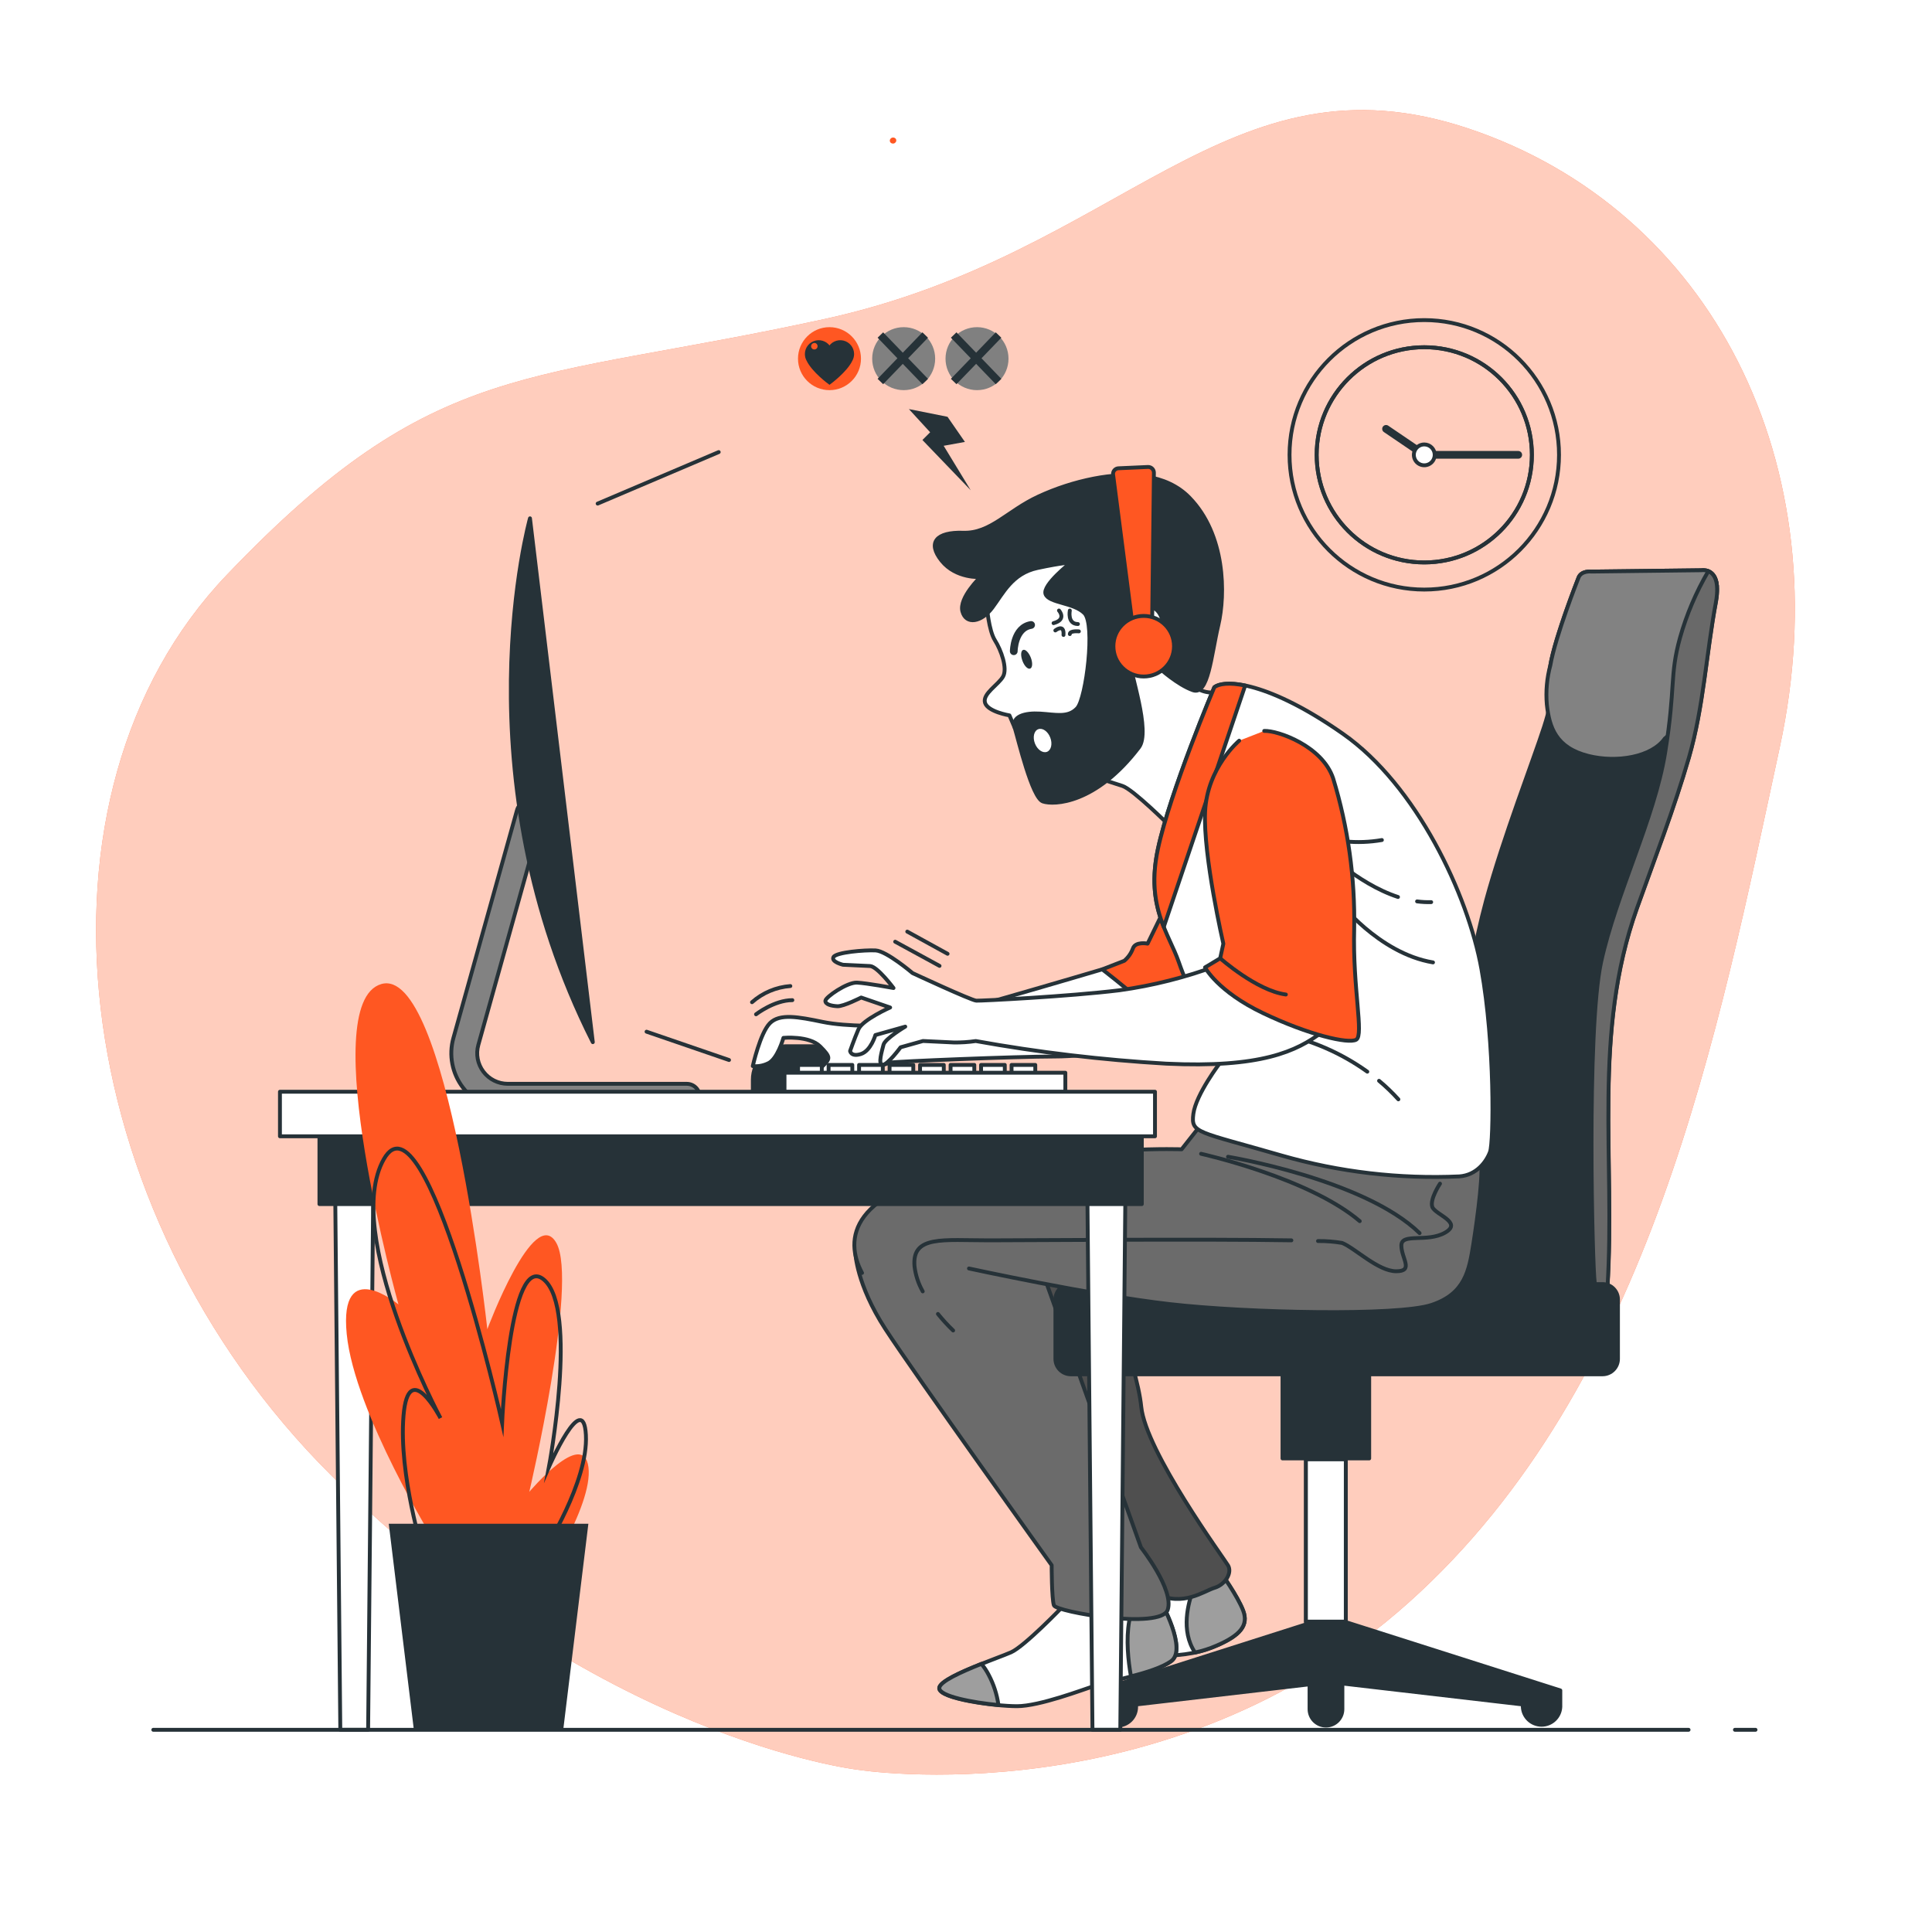
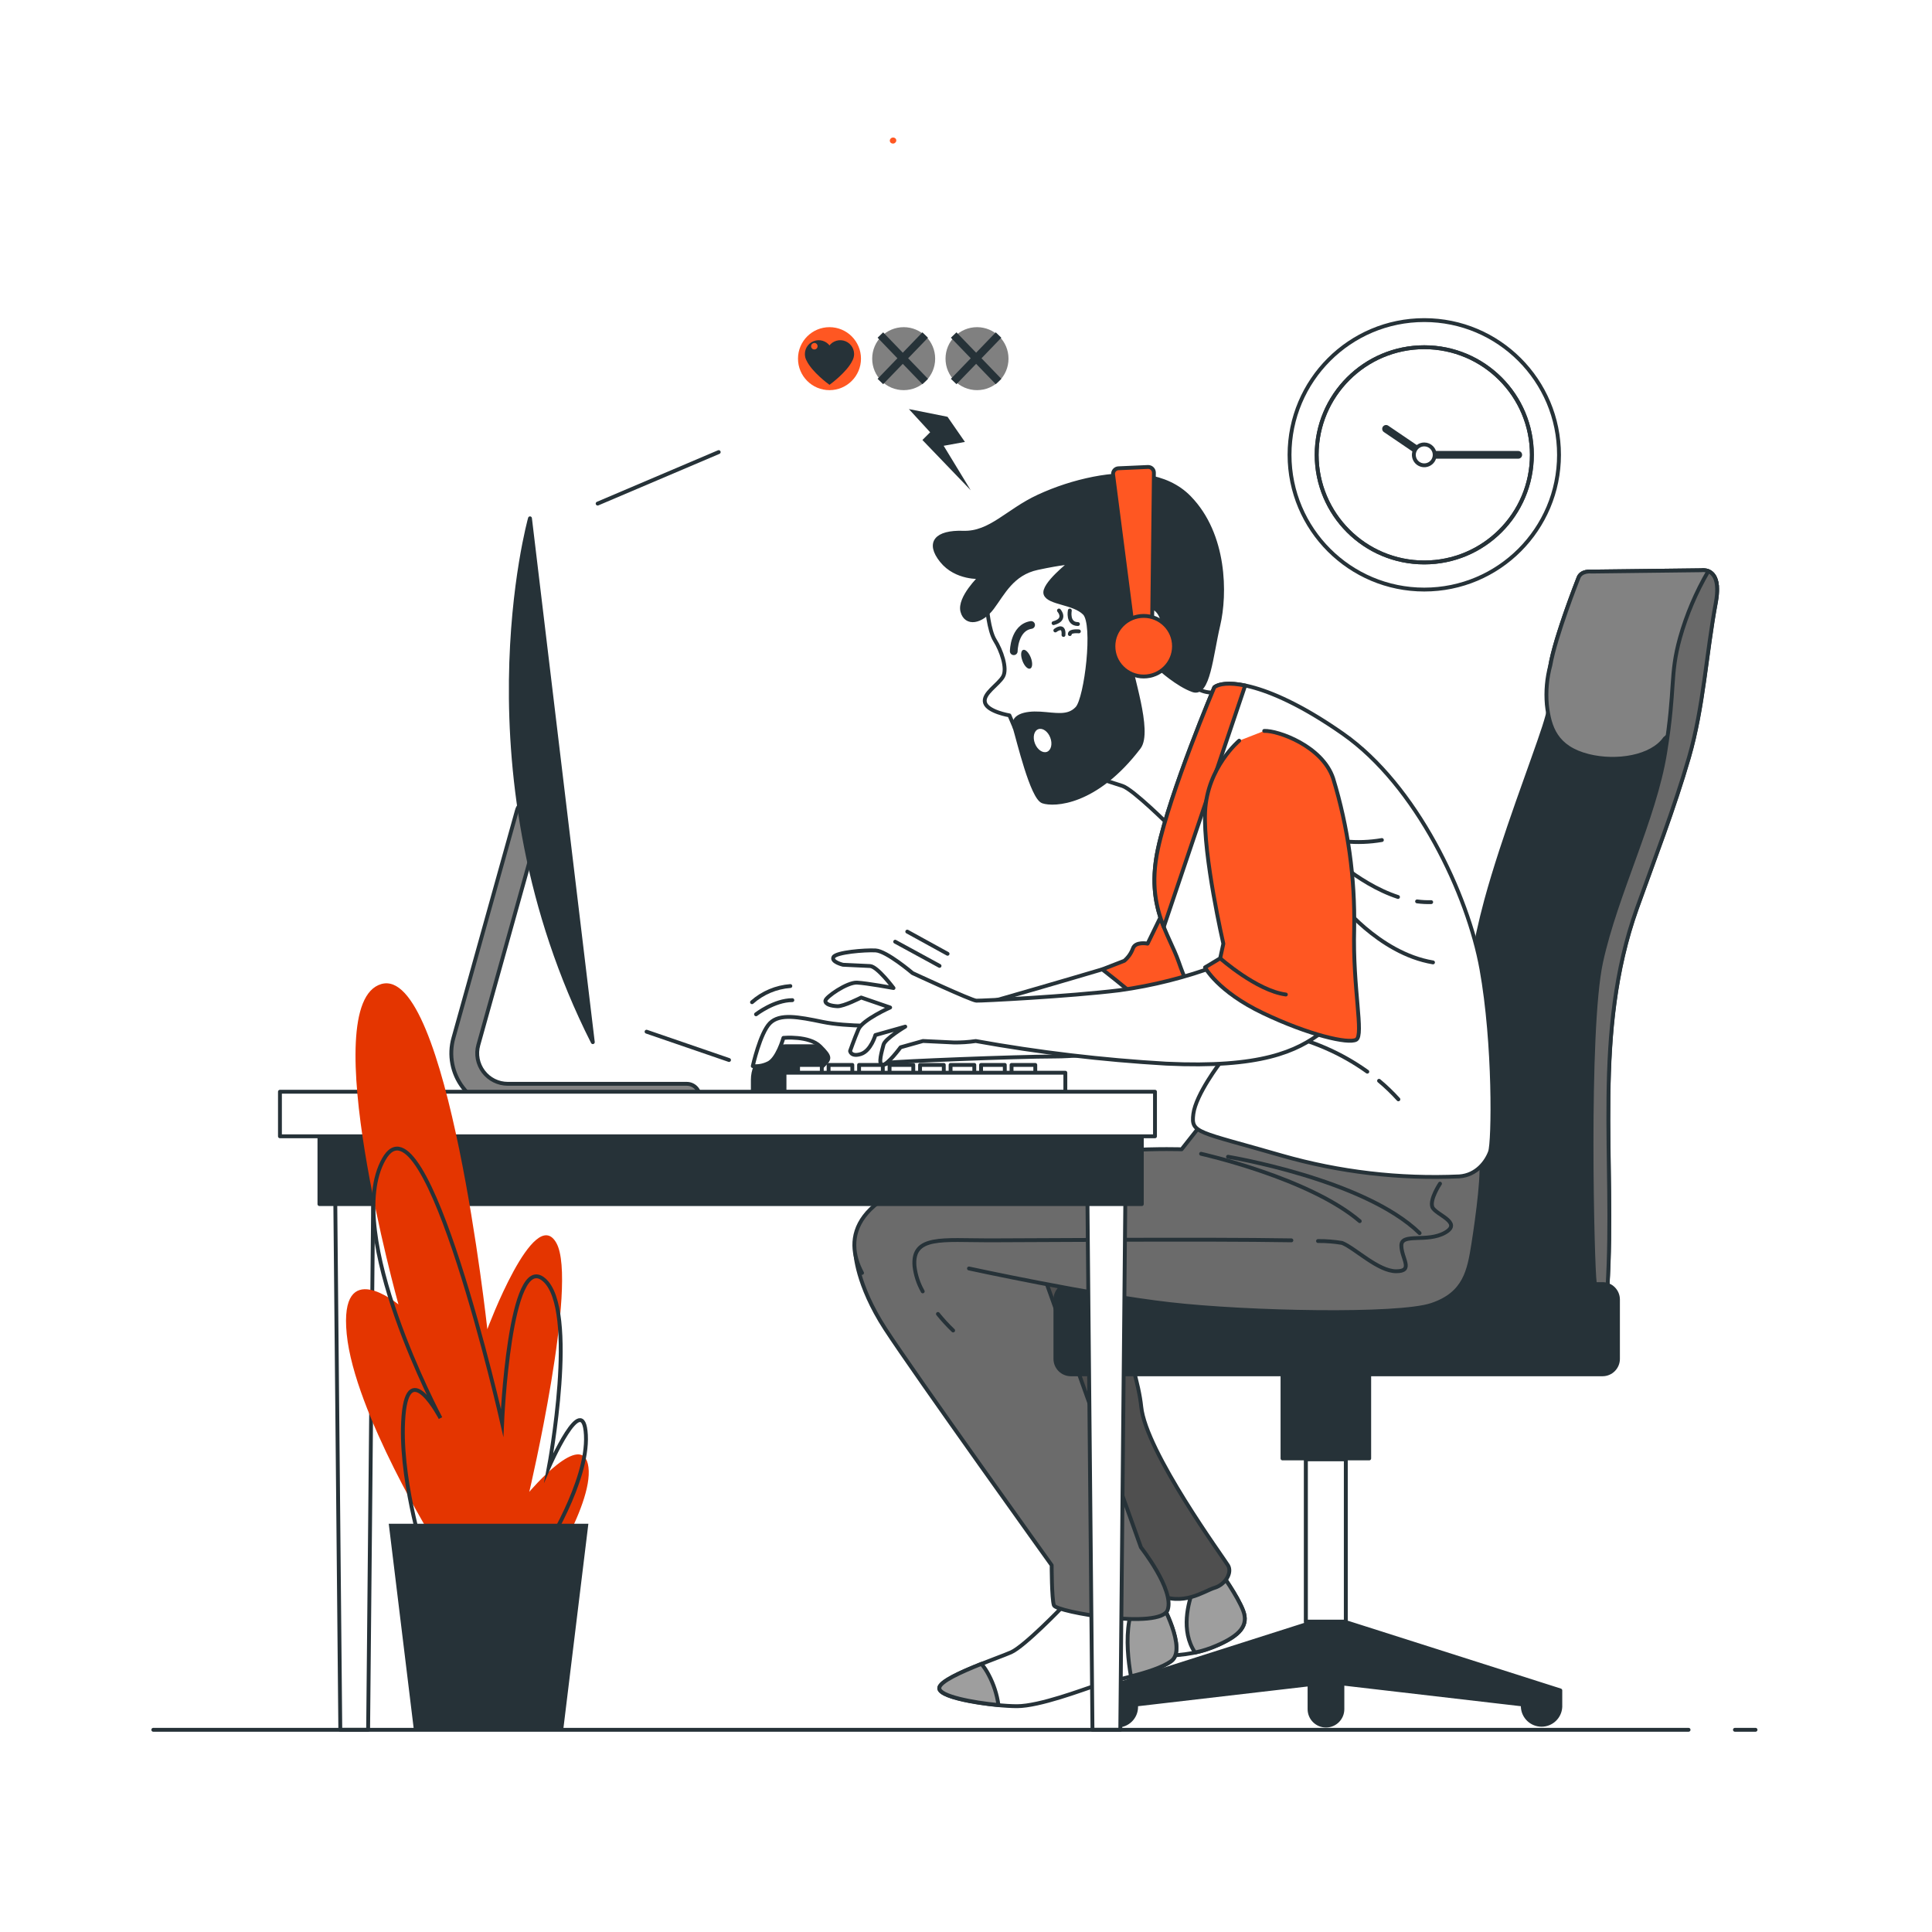
<svg xmlns="http://www.w3.org/2000/svg" class="animated" id="freepik_stories-online-games-addiction" viewBox="0 0 500 500" version="1.1">
-   <style>svg#freepik_stories-online-games-addiction:not(.animated) .animable {opacity: 0;}svg#freepik_stories-online-games-addiction.animated #freepik--Character--inject-64 {animation: 1s 1 forwards cubic-bezier(.36,-0.01,.5,1.38) slideRight;animation-delay: 0s;}svg#freepik_stories-online-games-addiction.animated #freepik--Device--inject-64 {animation: 1s 1 forwards cubic-bezier(.36,-0.01,.5,1.38) slideLeft;animation-delay: 0s;}            @keyframes slideRight {                0% {                    opacity: 0;                    transform: translateX(30px);                }                100% {                    opacity: 1;                    transform: translateX(0);                }            }                    @keyframes slideLeft {                0% {                    opacity: 0;                    transform: translateX(-30px);                }                100% {                    opacity: 1;                    transform: translateX(0);                }            }        </style>
-   <g id="freepik--background-simple--inject-64" class="animable" style="transform-origin: 244.689px 243.873px;">
-     <path d="M221.94,458s80,12.85,142.74-43.37,80-147.62,95.92-221.23S442.68,54.29,380.15,33.3s-89.57,32.39-166.7,49.25-100.59,9.5-154.8,66.28-41.72,164.44,27,232.92S221.94,458,221.94,458Z" style="fill: rgb(255, 87, 34); transform-origin: 244.689px 243.873px;" id="eltr1off9mh2" class="animable" />
-     <g id="elgvbskprcznh">
-       <path d="M221.94,458s80,12.85,142.74-43.37,80-147.62,95.92-221.23S442.68,54.29,380.15,33.3s-89.57,32.39-166.7,49.25-100.59,9.5-154.8,66.28-41.72,164.44,27,232.92S221.94,458,221.94,458Z" style="fill: rgb(255, 255, 255); opacity: 0.7; transform-origin: 244.689px 243.873px;" class="animable" />
-     </g>
-   </g>
+   <style>
+         svg#freepik_stories-online-games-addiction:not(.animated) .animable {
+             opacity: 0;
+         }
+ 
+         svg#freepik_stories-online-games-addiction.animated #freepik--Character--inject-64 {
+             animation: 1s 1 forwards cubic-bezier(.36, -0.01, .5, 1.38) slideRight;
+             animation-delay: 0s;
+         }
+ 
+         svg#freepik_stories-online-games-addiction.animated #freepik--Device--inject-64 {
+             animation: 1s 1 forwards cubic-bezier(.36, -0.01, .5, 1.38) slideLeft;
+             animation-delay: 0s;
+         }
+ 
+         @keyframes slideRight {
+             0% {
+                 opacity: 0;
+                 transform: translateX(30px);
+             }
+ 
+             100% {
+                 opacity: 1;
+                 transform: translateX(0);
+             }
+         }
+ 
+         @keyframes slideLeft {
+             0% {
+                 opacity: 0;
+                 transform: translateX(-30px);
+             }
+ 
+             100% {
+                 opacity: 1;
+                 transform: translateX(0);
+             }
+         }
+     </style>
  <g id="freepik--Clock--inject-64" class="animable" style="transform-origin: 368.6px 117.71px;">
    <circle cx="368.6" cy="117.71" r="34.87" style="fill: none; stroke: rgb(38, 50, 56); stroke-linecap: round; stroke-linejoin: round; transform-origin: 368.6px 117.71px;" id="elocvp62ba3tq" class="animable" />
    <circle cx="368.6" cy="117.71" r="27.85" style="fill: none; stroke: rgb(38, 50, 56); stroke-linecap: round; stroke-linejoin: round; transform-origin: 368.6px 117.71px;" id="elskci6fc7cun" class="animable" />
    <circle cx="368.6" cy="117.71" r="27.85" style="fill: none; stroke: rgb(38, 50, 56); stroke-linecap: round; stroke-linejoin: round; transform-origin: 368.6px 117.71px;" id="elm97cc47zny" class="animable" />
    <polyline points="358.71 110.99 368.6 117.71 392.92 117.71" style="fill: none; stroke: rgb(38, 50, 56); stroke-linecap: round; stroke-linejoin: round; stroke-width: 2px; transform-origin: 375.815px 114.35px;" id="elkj34wc3evb" class="animable" />
    <path d="M371.3,117.71a2.7,2.7,0,1,1-2.7-2.69A2.7,2.7,0,0,1,371.3,117.71Z" style="fill: rgb(255, 255, 255); stroke: rgb(38, 50, 56); stroke-linecap: round; stroke-linejoin: round; transform-origin: 368.6px 117.72px;" id="elvyst54pfxch" class="animable" />
  </g>
  <g id="freepik--Character--inject-64" class="animable animator-active" style="transform-origin: 319.511px 262.53px;">
    <path d="M315.94,407s4.33,6,5.78,9.82-.72,6.41-6.86,9.06-10.1,2.26-15.51,3-7.93,5.28-15.87,6.79-14.43.38-14.07-2.26,10.46-5.67,15.15-11.33,13.35-15.48,13.35-15.48Z" style="fill: rgb(255, 255, 255); stroke: rgb(38, 50, 56); stroke-linecap: round; stroke-linejoin: round; transform-origin: 295.774px 421.473px;" id="elj0r0b722fiq" class="animable" />
    <path d="M315.94,407l-4-.08-2.25,2.42a20.18,20.18,0,0,0-.83,1.91c-1.33,3.44-3.38,10.82.42,16.42a28.81,28.81,0,0,0,5.59-1.79c6.14-2.65,8.3-5.29,6.86-9.06S315.94,407,315.94,407Z" style="fill: rgb(158, 158, 158); stroke: rgb(38, 50, 56); stroke-linecap: round; stroke-linejoin: round; transform-origin: 314.63px 417.295px;" id="elgs4f2tnaztr" class="animable" />
    <path d="M284.5,329.59s9.68,22.85,10.85,34.47,21.3,39.12,22.46,41.06-.77,5-3.48,5.8-8.14,5-15.11,1.55-12-17.43-27.5-37.18-29.44-36.8-28.66-46.09,11.23-9.68,20.53-8.52S284.5,329.59,284.5,329.59Z" style="fill: rgb(79, 79, 79); stroke: rgb(38, 50, 56); stroke-linecap: round; stroke-linejoin: round; transform-origin: 280.591px 367.013px;" id="eljdm2tdzkl3g" class="animable" />
    <path d="M274.82,416s-9.68,10.07-13.17,11.62-18.59,6.58-18.59,9.3,14.33,4.64,20.14,4.64,17-4.26,20.53-5.42,15.1-3.1,19.36-6.2-2.71-15.49-2.71-15.49Z" style="fill: rgb(255, 255, 255); stroke: rgb(38, 50, 56); stroke-linecap: round; stroke-linejoin: round; transform-origin: 273.765px 428.005px;" id="elpmzb7cncwoh" class="animable" />
    <path d="M258.4,441.26a23.64,23.64,0,0,0-2.56-7.87A16.92,16.92,0,0,0,254,430.6c-5.2,2.07-10.9,4.61-10.9,6.28C243.06,439,251.8,440.64,258.4,441.26Z" style="fill: rgb(158, 158, 158); stroke: rgb(38, 50, 56); stroke-linecap: round; stroke-linejoin: round; transform-origin: 250.75px 435.93px;" id="elmcw323rwqg9" class="animable" />
    <path d="M293.73,414.81a19.27,19.27,0,0,0-1.48,4.64c-.88,4.85-.26,10.46.44,14.39,4-1,8.19-2.33,10.4-3.94,4.26-3.09-2.71-15.49-2.71-15.49Z" style="fill: rgb(158, 158, 158); stroke: rgb(38, 50, 56); stroke-linecap: round; stroke-linejoin: round; transform-origin: 298.143px 424.125px;" id="elsqcewrib3v" class="animable" />
    <path d="M221.36,324.23s.25,8.14,7.75,19.69,43.06,61.15,43.06,61.15,0,8.66.58,10.39,27.71,6.36,29.45,1.16-6.93-16.17-6.93-16.17l-26-72.75s-8.08-16.17-19.63-17.9S221.36,316.73,221.36,324.23Z" style="fill: rgb(107, 107, 107); stroke: rgb(38, 50, 56); stroke-linecap: round; stroke-linejoin: round; transform-origin: 261.895px 364.296px;" id="elh9kb6tpxdto" class="animable" />
    <path d="M440.31,147.58l-28.44.34s-2.72-.34-3.4,1.7c0,0-7.15,18-7.49,24.5s1.37,5.45-1.36,13.95-10.55,28.59-15,44.92c-5.95,22-7.49,45.26-7.87,67.92-.06,3.63-2.24,34.92,3.42,34.92,4.7,0,35.29,5.74,35.81-2.61,2.08-33.29-3.93-65.81,7.63-98.19,4.49-12.57,9.64-25.85,13.45-39s4.48-26.82,7-40.28C445.76,146.56,440.31,147.58,440.31,147.58Z" style="fill: rgb(38, 50, 56); stroke: rgb(38, 50, 56); stroke-linecap: round; stroke-linejoin: round; transform-origin: 410.338px 242.65px;" id="elkaa6wm1ji7h" class="animable" />
    <path d="M440.31,147.58l-28.44.34s-2.72-.34-3.4,1.7c0,0-5.94,15-7.24,22.54a29.19,29.19,0,0,0-.91,10.17c.64,5.91,2.33,11.19,10.77,13.31,7.32,1.82,16.38.32,19.77-4.51,3.51-2.62,2.85-7.33,5-11.9,3.4-7.15,4.76-18.72,7.49-25.52a20,20,0,0,1,1-2.05C443.94,146.91,440.31,147.58,440.31,147.58Z" style="fill: rgb(130, 130, 130); stroke: rgb(38, 50, 56); stroke-linecap: round; stroke-linejoin: round; transform-origin: 422.28px 171.968px;" id="elqehites1xtg" class="animable" />
    <path d="M434.8,165c-2.76,9.94-1.1,12.7-3.87,29.82s-12.7,36.45-16.56,54.12-2.21,80.08-1.66,82.84a24.78,24.78,0,0,1,.24,4.44c1.85-.69,3-1.65,3.06-2.95,2.08-33.29-3.93-65.81,7.63-98.19,4.49-12.57,9.64-25.85,13.45-39s4.47-26.82,7-40.28c1-5.65-.61-7.43-2-8l0,.06A73.66,73.66,0,0,0,434.8,165Z" style="fill: rgb(105, 105, 105); stroke: rgb(38, 50, 56); stroke-linecap: round; stroke-linejoin: round; transform-origin: 428.144px 242.01px;" id="elujsqsnywz9" class="animable" />
    <path d="M348.59,419.89l-.31-.24V377.44h6.07V350.76H331.91v26.68H338v42.94l-53.67,17.1v4.25a4.85,4.85,0,0,0,9.7,0v-.61l44.88-5.22v6.43a4.25,4.25,0,1,0,8.5,0v-6.64l46.69,5.43v.61a4.86,4.86,0,0,0,9.71,0v-4.25Z" style="fill: rgb(38, 50, 56); stroke: rgb(38, 50, 56); stroke-linecap: round; stroke-linejoin: round; transform-origin: 344.07px 398.67px;" id="elu9bkfmer7tg" class="animable" />
    <polygon points="348.29 419.65 348.29 377.67 337.97 377.67 337.97 419.67 348.3 419.67 348.29 419.65" style="fill: rgb(255, 255, 255); stroke: rgb(38, 50, 56); stroke-linecap: round; stroke-linejoin: round; transform-origin: 343.135px 398.67px;" id="elu4whhkgxmgm" class="animable" />
    <rect x="273.14" y="332.32" width="145.59" height="23.35" rx="4" style="fill: rgb(38, 50, 56); stroke: rgb(38, 50, 56); stroke-linecap: round; stroke-linejoin: round; transform-origin: 345.935px 343.995px;" id="elqnllx9lienc" class="animable" />
    <path d="M279.49,199.89s8.19,2.57,11,3.51,12.17,10.29,12.17,10.29,11.23-28.08,12.17-30.65,1.4-4.22,1.4-4.22a7.73,7.73,0,0,1-8.42-2.34c-4-4.21,1.17-12.63-3.51-19.89s-33.47,8.19-34.17,15.68S272.7,195.67,279.49,199.89Z" style="fill: rgb(255, 255, 255); stroke: rgb(38, 50, 56); stroke-linecap: round; stroke-linejoin: round; transform-origin: 293.134px 184.194px;" id="el0mi9sc7dqmz" class="animable" />
    <path d="M255.39,156.83s.47,6.31,2.1,8.89,3.28,7.25,2.11,9.36-5.38,4.45-4.68,6.79,6.32,3.27,6.32,3.27l1.4,3.28s4.45-2.57,8.43-1.4,11.23-.24,12.87-4.45,1.87-19.66.47-30.19S278.32,136.93,269.9,139,254.92,151,255.39,156.83Z" style="fill: rgb(255, 255, 255); stroke: rgb(38, 50, 56); stroke-linecap: round; stroke-linejoin: round; transform-origin: 270.086px 163.478px;" id="elme32wpdbup" class="animable" />
    <path d="M262.36,168.54s.05-6.1,4.49-6.8" style="fill: none; stroke: rgb(38, 50, 56); stroke-linecap: round; stroke-linejoin: round; stroke-width: 2px; transform-origin: 264.605px 165.14px;" id="el6dq3jczhhmc" class="animable" />
-     <path d="M266.78,170.21c.51,1.33.44,2.59-.17,2.82s-1.5-.65-2-2-.44-2.59.16-2.83S266.26,168.89,266.78,170.21Z" style="fill: rgb(38, 50, 56); transform-origin: 265.697px 170.614px;" id="el6nd4epkimc2" class="animable" />
+     <path d="M266.78,170.21c.51,1.33.44,2.59-.17,2.82s-1.5-.65-2-2-.44-2.59.16-2.83S266.26,168.89,266.78,170.21Z" style="fill: rgb(38, 50, 56); transform-origin: 265.697px 170.614px;" id="el6nd4epkimc2" class="animable">
+         </path>
    <path d="M274.06,158s2.11,2.33-1.4,3.27" style="fill: none; stroke: rgb(38, 50, 56); stroke-linecap: round; stroke-linejoin: round; transform-origin: 273.674px 159.635px;" id="elnn951953y8l" class="animable" />
    <path d="M276.87,158s-.7,3.5,2.1,3.5" style="fill: none; stroke: rgb(38, 50, 56); stroke-linecap: round; stroke-linejoin: round; transform-origin: 277.881px 159.75px;" id="elh9k6ju1wkkw" class="animable" />
    <path d="M273.12,163.16s2.34-1.87,2.11,1.17" style="fill: none; stroke: rgb(38, 50, 56); stroke-linecap: round; stroke-linejoin: round; transform-origin: 274.183px 163.46px;" id="el6plojz2j2uw" class="animable" />
    <path d="M279.21,163.4s-2.34-.24-2.34.7" style="fill: none; stroke: rgb(38, 50, 56); stroke-linecap: round; stroke-linejoin: round; transform-origin: 278.04px 163.736px;" id="eloorbpxlxxvd" class="animable" />
    <path d="M283.05,123.86a63.19,63.19,0,0,0-14.32,4.65c-8,3.71-12.41,9.59-19.43,9.36s-9.36,2.57-5.61,7.25,10.06,4.22,10.06,4.22-5.62,5.38-4.68,8.89,4.91,2.81,7.72-.94,5.15-8.89,11.7-10.29,8.66-1.41,8.66-1.41-7.49,5.85-6.55,8.19,7.25,2.11,10.06,4.92.47,22-1.87,24.57-5.62,1.64-9.6,1.4-7.48.71-6.55,3.75,4.46,18.05,7.27,19,13.65.7,24.85-14c3.15-4.14-2.4-19.5-2.4-22.78s-.28-6.71.51-9.9c.47-1.87,2.12-3.71,4.17-3.73,2.83,0,3.7,2.7,4.22,5,1.17,5.15-2.58,9.6-1.88,10.3s5.39,4.92,9.36,6.32,4.69-8.89,6.56-16.85,1.87-23.4-7.49-33C301.79,122.57,292.09,122.1,283.05,123.86Z" style="fill: rgb(38, 50, 56); stroke: rgb(38, 50, 56); stroke-linecap: round; stroke-linejoin: round; transform-origin: 279.096px 165.356px;" id="el2cy3a6axoqb" class="animable" />
-     <path d="M271.8,190.87c.63,1.62.25,3.28-.84,3.7s-2.49-.54-3.12-2.16-.25-3.27.85-3.69S271.18,189.26,271.8,190.87Z" style="fill: rgb(255, 255, 255); transform-origin: 269.82px 191.645px;" id="els6nkfxmmuwp" class="animable" />
+     <path d="M271.8,190.87c.63,1.62.25,3.28-.84,3.7s-2.49-.54-3.12-2.16-.25-3.27.85-3.69S271.18,189.26,271.8,190.87Z" style="fill: rgb(255, 255, 255); transform-origin: 269.82px 191.645px;" id="els6nkfxmmuwp" class="animable">
+         </path>
    <g id="el0x06tgiunxx">
      <circle cx="295.99" cy="167.24" r="12.75" style="fill: rgb(255, 255, 255); stroke: rgb(38, 50, 56); stroke-linecap: round; stroke-linejoin: round; transform-origin: 295.99px 167.24px; transform: rotate(-45deg);" class="animable" />
    </g>
    <path d="M293.07,161.51l-5-38.68a1.45,1.45,0,0,1,1.39-1.64l7.64-.34a1.48,1.48,0,0,1,1.53,1.48l-.46,38.94Z" style="fill: rgb(255, 87, 34); stroke: rgb(38, 50, 56); stroke-linecap: round; stroke-linejoin: round; transform-origin: 293.344px 141.18px;" id="elxht8lfsn6z" class="animable" />
    <circle cx="295.99" cy="167.24" r="7.84" style="fill: rgb(255, 87, 34); stroke: rgb(38, 50, 56); stroke-linecap: round; stroke-linejoin: round; transform-origin: 295.99px 167.24px;" id="el7llfan8jlqo" class="animable" />
    <path d="M203.49,270.76h8.37a8.67,8.67,0,0,1,8.67,8.67v2.76a0,0,0,0,1,0,0h-25.7a0,0,0,0,1,0,0v-2.76A8.67,8.67,0,0,1,203.49,270.76Z" style="fill: rgb(38, 50, 56); stroke: rgb(38, 50, 56); stroke-linecap: round; stroke-linejoin: round; transform-origin: 207.68px 276.475px;" id="elhlcsit9siz" class="animable" />
    <path d="M285.25,250.87s-49.18,14.6-52.67,14.6-13.33.31-19.67-1-11.11-2.22-13.65.32-4.44,11.11-4.44,11.11a7.23,7.23,0,0,0,3.81-.64c2.54-.95,4.12-6.66,4.12-6.66s6.67-.64,9.52,2.22,2.54,3.17.64,5.08-7.62,2.22-8.89,4.44,3.17,1.59,5.08,1.27,7-.64,10.15-2.22A80.14,80.14,0,0,1,230.36,275c1.58-.31,32.68-1.58,42.52-1.58s22.53-2.54,28.87-4.44a27.41,27.41,0,0,0,9.84-5.08S289.38,250.87,285.25,250.87Z" style="fill: rgb(255, 255, 255); stroke: rgb(38, 50, 56); stroke-linecap: round; stroke-linejoin: round; transform-origin: 253.205px 266.407px;" id="elilfhabk9cuj" class="animable" />
    <path d="M195.66,262.5s4.7-3.66,9.4-3.66" style="fill: none; stroke: rgb(38, 50, 56); stroke-linecap: round; stroke-linejoin: round; transform-origin: 200.36px 260.67px;" id="elys9zwfy6ym" class="animable" />
    <path d="M194.62,259.37a16.84,16.84,0,0,1,9.92-4.18" style="fill: none; stroke: rgb(38, 50, 56); stroke-linecap: round; stroke-linejoin: round; transform-origin: 199.58px 257.28px;" id="elbi2foj9sqsr" class="animable" />
    <path d="M309.37,218.82,297,244.21s-3.17-.64-3.81,1.27a7.64,7.64,0,0,1-2.22,3.17l-5.71,2.22s5.4,4.12,12.38,10.15,12.05,7,12.05,7,12.7-11.74,14.6-24.75S314.76,213.11,309.37,218.82Z" style="fill: rgb(255, 87, 34); stroke: rgb(38, 50, 56); stroke-linecap: round; stroke-linejoin: round; transform-origin: 304.88px 242.855px;" id="elhtsg3b63fx" class="animable" />
    <path d="M223.09,329.43c-4.62-8.66-3.46-21.36,28.87-27.14s53.84-4.85,53.84-4.85l5.81-7.36s70.27,8.17,71.42,9.9-.63,15-1.73,21.94-2.15,12.91-10.81,15.8-47.51,2.1-67.72-.21-52-9.23-52-9.23" style="fill: rgb(107, 107, 107); stroke: rgb(38, 50, 56); stroke-linecap: round; stroke-linejoin: round; transform-origin: 302.253px 314.831px;" id="eldwn5nya905c" class="animable" />
    <path d="M242.74,340.05a44.84,44.84,0,0,0,3.93,4.28" style="fill: none; stroke: rgb(38, 50, 56); stroke-linecap: round; stroke-linejoin: round; transform-origin: 244.705px 342.19px;" id="elebo7guyt7e6" class="animable" />
    <path d="M334.21,321c-23.08-.39-69.1,0-78.21,0-12,0-20-1.33-19.33,6.67a17.33,17.33,0,0,0,2.13,6.54" style="fill: none; stroke: rgb(38, 50, 56); stroke-linecap: round; stroke-linejoin: round; transform-origin: 285.42px 327.518px;" id="el9wynu0y22t" class="animable" />
    <path d="M372.67,306.33s-2.67,4-2,6,8,4,3.33,6.67-11.33,0-11.33,3.33S366,329,361.33,329s-10.66-6-14-7.33a35.48,35.48,0,0,0-6.23-.49" style="fill: none; stroke: rgb(38, 50, 56); stroke-linecap: round; stroke-linejoin: round; transform-origin: 358.323px 317.665px;" id="elm6ldocq3g9" class="animable" />
    <path d="M310.84,298.6s27.89,6.2,41.06,17.43" style="fill: none; stroke: rgb(38, 50, 56); stroke-linecap: round; stroke-linejoin: round; transform-origin: 331.37px 307.315px;" id="elierr27bjhm9" class="animable" />
    <path d="M317.81,299.37s35.25,5.81,49.58,19.76" style="fill: none; stroke: rgb(38, 50, 56); stroke-linecap: round; stroke-linejoin: round; transform-origin: 342.6px 309.25px;" id="elg3iye8tdv95" class="animable" />
    <path d="M314.26,177.86s-11.43,27-14.6,41.89,2.86,21.89,5.39,29.19,10.79,26,10.79,26-6.34,8.25-7,13.33.95,4.44,22.85,10.78a143.46,143.46,0,0,0,46,5.4c4.44-.32,7-3.81,7.93-6.35s1.27-27.92-2.22-47.28-16.82-47.59-35.86-60.92S317.11,175.64,314.26,177.86Z" style="fill: rgb(255, 255, 255); stroke: rgb(38, 50, 56); stroke-linecap: round; stroke-linejoin: round; transform-origin: 342.504px 240.763px;" id="el9qqj82t70vn" class="animable" />
    <path d="M314.26,177.86s-11.43,27-14.6,41.89c-1.91,9-.47,15.1,1.52,20.14l21.07-62.47C318.14,176.57,315.45,176.94,314.26,177.86Z" style="fill: rgb(255, 87, 34); stroke: rgb(38, 50, 56); stroke-linecap: round; stroke-linejoin: round; transform-origin: 310.506px 208.416px;" id="elcgj7bkdjapm" class="animable" />
    <path d="M366.74,233.28a22.27,22.27,0,0,0,3.65.19" style="fill: none; stroke: rgb(38, 50, 56); stroke-linecap: round; stroke-linejoin: round; transform-origin: 368.565px 233.38px;" id="eldxuxa3u9gla" class="animable" />
    <path d="M342,219.29s9,9.31,19.8,12.85" style="fill: none; stroke: rgb(38, 50, 56); stroke-linecap: round; stroke-linejoin: round; transform-origin: 351.9px 225.715px;" id="elwr50qvrj63" class="animable" />
    <path d="M346.28,233s10.4,13.7,24.58,16.07" style="fill: none; stroke: rgb(38, 50, 56); stroke-linecap: round; stroke-linejoin: round; transform-origin: 358.57px 241.035px;" id="el2ykxim74y8g" class="animable" />
    <path d="M338.72,215.51a35.41,35.41,0,0,0,18.91,1.89" style="fill: none; stroke: rgb(38, 50, 56); stroke-linecap: round; stroke-linejoin: round; transform-origin: 348.175px 216.716px;" id="el4b7rv016wrs" class="animable" />
    <path d="M356.9,279.71a49.7,49.7,0,0,1,5,4.8" style="fill: none; stroke: rgb(38, 50, 56); stroke-linecap: round; stroke-linejoin: round; transform-origin: 359.4px 282.11px;" id="ela4n6go8jmuh" class="animable" />
    <path d="M331.16,267.5a58.93,58.93,0,0,1,22.7,9.85" style="fill: none; stroke: rgb(38, 50, 56); stroke-linecap: round; stroke-linejoin: round; transform-origin: 342.51px 272.425px;" id="elqw95b27hecb" class="animable" />
    <path d="M315.06,249.88a119.27,119.27,0,0,1-25.4,6.41c-13.1,1.6-35.71,2.74-37,2.68s-16.5-7.14-16.5-7.14-6.71-5.72-9.56-5.86-10.19.47-10.89,1.71,2.45,2,2.45,2l7,.33c1.9.09,6.08,5.69,6.08,5.69s-6.92-1.28-9.46-1.4-8.12,3.74-8.17,4.69,1.53,1.34,3.11,1.42,6.15-2.25,6.15-2.25l7.5,2.58s-7.14,3.16-8.21,5.65S220,272,220,272s.24,1.6,2.82.77,3.73-4.9,3.73-4.9l7.73-2.18s-5.24,3.12-5.63,4.69-1.51,5.14-.24,5.2,4.66-4.54,4.66-4.54l5.8-1.63,7.92.38a34.79,34.79,0,0,0,5.74-.37,411.6,411.6,0,0,0,49.27,5.85c24.41,1.17,33.83-3.15,40.42-8.23s-7.75-17.21-13.14-17.47S315.06,249.88,315.06,249.88Z" style="fill: rgb(255, 255, 255); stroke: rgb(38, 50, 56); stroke-linecap: round; stroke-linejoin: round; transform-origin: 278.764px 260.765px;" id="elo0k4f8sicn" class="animable" />
    <path d="M320.7,191.69s-8.28,6.92-8.82,18.33,4.72,34.21,4.72,34.21l-.82,3.78-3.92,2.35s3.2,6.19,15,11.83S349,270.24,351,269.06s-.95-13.38-.54-28.61a125.33,125.33,0,0,0-5.44-39c-2.78-8.39-14.34-12.44-17.84-12.29" style="fill: rgb(255, 87, 34); stroke: rgb(38, 50, 56); stroke-linecap: round; stroke-linejoin: round; transform-origin: 331.772px 229.254px;" id="elxizow21mur" class="animable" />
    <path d="M315.78,248s9.45,8.39,17,9.38" style="fill: none; stroke: rgb(38, 50, 56); stroke-linecap: round; stroke-linejoin: round; transform-origin: 324.28px 252.69px;" id="elphuu1nhz3r" class="animable" />
    <line x1="231.67" y1="243.71" x2="243.15" y2="249.97" style="fill: none; stroke: rgb(38, 50, 56); stroke-linecap: round; stroke-linejoin: round; transform-origin: 237.41px 246.84px;" id="elkdjwm47crl" class="animable" />
    <line x1="234.8" y1="241.1" x2="245.23" y2="246.84" style="fill: none; stroke: rgb(38, 50, 56); stroke-linecap: round; stroke-linejoin: round; transform-origin: 240.015px 243.97px;" id="el6di4vnfojkg" class="animable" />
    <g id="elq0wowptb3ac">
      <rect x="197.36" y="78.48" width="72.91" height="29.52" rx="5.9" style="fill: rgb(38, 50, 56); stroke: rgb(38, 50, 56); stroke-miterlimit: 10; transform-origin: 233.815px 93.24px; transform: rotate(180deg);" class="animable" />
    </g>
    <circle cx="214.67" cy="92.82" r="8.15" style="fill: rgb(255, 87, 34); transform-origin: 214.67px 92.82px;" id="elb23ivr3pfhc" class="animable" />
    <path d="M220.54,91.61a3.08,3.08,0,0,0-5.87-1.29,3.08,3.08,0,0,0-5.87,1.29,3,3,0,0,0,.4,1.52c1.32,2.78,5.47,5.84,5.47,5.84s4.15-3.06,5.47-5.84A3.13,3.13,0,0,0,220.54,91.61Z" style="fill: rgb(38, 50, 56); stroke: rgb(38, 50, 56); stroke-miterlimit: 10; transform-origin: 214.67px 93.757px;" id="ely2y49olua8f" class="animable" />
-     <path d="M211.55,89.35a.84.84,0,1,1-1-.56A.81.81,0,0,1,211.55,89.35Z" style="fill: rgb(255, 87, 34); transform-origin: 210.75px 89.603px;" id="eltwnqv5lx3y9" class="animable" />
+     <path d="M211.55,89.35a.84.84,0,1,1-1-.56A.81.81,0,0,1,211.55,89.35Z" style="fill: rgb(255, 87, 34); transform-origin: 210.75px 89.603px;" id="eltwnqv5lx3y9" class="animable">
+         </path>
    <g id="el5k1kerxcr29">
      <ellipse cx="216.15" cy="89.55" rx="0.84" ry="0.78" style="fill: rgb(255, 87, 34); transform-origin: 216.15px 89.55px; transform: rotate(-13.56deg);" class="animable" />
    </g>
    <circle cx="252.85" cy="92.82" r="8.15" style="fill: gray; transform-origin: 252.85px 92.82px;" id="el00xuriqoxha9" class="animable" />
-     <polygon points="259.14 87.4 257.7 86.01 252.62 91.28 247.53 86.01 246.09 87.4 251.23 92.72 246.09 98.04 247.53 99.43 252.62 94.16 257.7 99.43 259.14 98.04 254.01 92.72 259.14 87.4" style="fill: rgb(38, 50, 56); transform-origin: 252.615px 92.72px;" id="el5iat27n1bkx" class="animable" />
+     <polygon points="259.14 87.4 257.7 86.01 252.62 91.28 247.53 86.01 246.09 87.4 251.23 92.72 246.09 98.04 247.53 99.43 252.62 94.16 257.7 99.43 259.14 98.04 254.01 92.72 259.14 87.4" style="fill: rgb(38, 50, 56); transform-origin: 252.615px 92.72px;" id="el5iat27n1bkx" class="animable">
+         </polygon>
    <circle cx="233.87" cy="92.82" r="8.15" style="fill: gray; transform-origin: 233.87px 92.82px;" id="elryzvbxxf4i" class="animable" />
-     <polygon points="240.16 87.4 238.72 86.01 233.64 91.28 228.56 86.01 227.12 87.4 232.25 92.72 227.12 98.04 228.56 99.43 233.64 94.16 238.72 99.43 240.16 98.04 235.03 92.72 240.16 87.4" style="fill: rgb(38, 50, 56); transform-origin: 233.64px 92.72px;" id="elxyeq8r6ptr" class="animable" />
-     <polyline points="245.22 107.87 249.72 114.37 244.22 115.37 251.22 126.87 238.72 113.87 240.72 111.87 235.22 105.87" style="fill: rgb(38, 50, 56); transform-origin: 243.22px 116.37px;" id="elztofbet8k2" class="animable" />
+     <polygon points="240.16 87.4 238.72 86.01 233.64 91.28 228.56 86.01 227.12 87.4 232.25 92.72 227.12 98.04 228.56 99.43 233.64 94.16 238.72 99.43 240.16 98.04 235.03 92.72 240.16 87.4" style="fill: rgb(38, 50, 56); transform-origin: 233.64px 92.72px;" id="elxyeq8r6ptr" class="animable">
+         </polygon>
+     <polyline points="245.22 107.87 249.72 114.37 244.22 115.37 251.22 126.87 238.72 113.87 240.72 111.87 235.22 105.87" style="fill: rgb(38, 50, 56); transform-origin: 243.22px 116.37px;" id="elztofbet8k2" class="animable">
+         </polyline>
  </g>
  <g id="freepik--Device--inject-64" class="animable" style="transform-origin: 196.254px 202.095px;">
    <path d="M131.42,287.19h46.31a3.35,3.35,0,1,0,0-6.7H131.42a7.92,7.92,0,0,1-7.63-10.05l16.43-58.87a3.35,3.35,0,1,0-6.45-1.8l-16.43,58.87a14.61,14.61,0,0,0,14.08,18.55Z" style="fill: rgb(130, 130, 130); stroke: rgb(38, 50, 56); stroke-linecap: round; stroke-linejoin: round; transform-origin: 148.939px 247.203px;" id="elrugbveqku0i" class="animable" />
    <g id="elluu19knbgei">
      <rect x="145.25" y="133.02" width="10.56" height="136.54" style="fill: rgb(255, 255, 255); stroke: rgb(38, 50, 56); stroke-linecap: round; stroke-linejoin: round; transform-origin: 150.53px 201.29px; transform: rotate(173.17deg);" class="animable" />
    </g>
    <line x1="154.67" y1="130.33" x2="186" y2="117" style="fill: none; stroke: rgb(38, 50, 56); stroke-linecap: round; stroke-linejoin: round; transform-origin: 170.335px 123.665px;" id="elah9agtwynbj" class="animable" />
    <line x1="167.33" y1="267" x2="188.67" y2="274.33" style="fill: none; stroke: rgb(38, 50, 56); stroke-linecap: round; stroke-linejoin: round; transform-origin: 178px 270.665px;" id="el2p6jlsvuin9" class="animable" />
    <path d="M137.16,134.14s-18.62,66.46,16.26,135.57Z" style="fill: rgb(38, 50, 56); stroke: rgb(38, 50, 56); stroke-linecap: round; stroke-linejoin: round; transform-origin: 142.808px 201.925px;" id="el1hwy2o823wv" class="animable" />
    <rect x="206.54" y="275.6" width="6.14" height="2.63" style="fill: rgb(255, 255, 255); stroke: rgb(38, 50, 56); stroke-linecap: round; stroke-linejoin: round; transform-origin: 209.61px 276.915px;" id="elfo47ofrzmdq" class="animable" />
    <rect x="214.44" y="275.6" width="6.14" height="2.63" style="fill: rgb(255, 255, 255); stroke: rgb(38, 50, 56); stroke-linecap: round; stroke-linejoin: round; transform-origin: 217.51px 276.915px;" id="elqfuwxg4gfeb" class="animable" />
    <rect x="222.33" y="275.6" width="6.14" height="2.63" style="fill: rgb(255, 255, 255); stroke: rgb(38, 50, 56); stroke-linecap: round; stroke-linejoin: round; transform-origin: 225.4px 276.915px;" id="elu0oauw6x0t" class="animable" />
    <rect x="230.22" y="275.6" width="6.14" height="2.63" style="fill: rgb(255, 255, 255); stroke: rgb(38, 50, 56); stroke-linecap: round; stroke-linejoin: round; transform-origin: 233.29px 276.915px;" id="elx2jy62jq53" class="animable" />
    <rect x="238.11" y="275.6" width="6.14" height="2.63" style="fill: rgb(255, 255, 255); stroke: rgb(38, 50, 56); stroke-linecap: round; stroke-linejoin: round; transform-origin: 241.18px 276.915px;" id="elziyn8xdc27" class="animable" />
    <rect x="246.01" y="275.6" width="6.14" height="2.63" style="fill: rgb(255, 255, 255); stroke: rgb(38, 50, 56); stroke-linecap: round; stroke-linejoin: round; transform-origin: 249.08px 276.915px;" id="el799j4jogl0s" class="animable" />
    <rect x="253.9" y="275.6" width="6.14" height="2.63" style="fill: rgb(255, 255, 255); stroke: rgb(38, 50, 56); stroke-linecap: round; stroke-linejoin: round; transform-origin: 256.97px 276.915px;" id="elt7nhtww25u" class="animable" />
    <rect x="261.79" y="275.6" width="6.14" height="2.63" style="fill: rgb(255, 255, 255); stroke: rgb(38, 50, 56); stroke-linecap: round; stroke-linejoin: round; transform-origin: 264.86px 276.915px;" id="elrme1z0lfeq9" class="animable" />
    <rect x="203.03" y="277.62" width="72.68" height="4.99" style="fill: rgb(255, 255, 255); stroke: rgb(38, 50, 56); stroke-linecap: round; stroke-linejoin: round; transform-origin: 239.37px 280.115px;" id="elbwr9sux5r79" class="animable" />
  </g>
  <g id="freepik--Table--inject-64" class="animable" style="transform-origin: 185.68px 365.105px;">
    <polygon points="95.27 447.67 88.07 447.67 86.67 300.33 96.67 300.33 95.27 447.67" style="fill: rgb(255, 255, 255); stroke: rgb(38, 50, 56); stroke-linecap: round; stroke-linejoin: round; transform-origin: 91.67px 374px;" id="el3w6gm2seigc" class="animable" />
    <polygon points="289.93 447.67 282.73 447.67 281.33 300.33 291.33 300.33 289.93 447.67" style="fill: rgb(255, 255, 255); stroke: rgb(38, 50, 56); stroke-linecap: round; stroke-linejoin: round; transform-origin: 286.33px 374px;" id="ellwxynqtb89g" class="animable" />
    <rect x="82.67" y="286.86" width="212.83" height="24.76" style="fill: rgb(38, 50, 56); stroke: rgb(38, 50, 56); stroke-linecap: round; stroke-linejoin: round; transform-origin: 189.085px 299.24px;" id="elhzfbxa7xuxl" class="animable" />
-     <rect x="82.89" y="293.19" width="212.25" height="7.3" style="fill: rgb(38, 50, 56); transform-origin: 189.015px 296.84px;" id="elp0ay2ezdg78" class="animable" />
+     <rect x="82.89" y="293.19" width="212.25" height="7.3" style="fill: rgb(38, 50, 56); transform-origin: 189.015px 296.84px;" id="elp0ay2ezdg78" class="animable">
+         </rect>
    <rect x="72.45" y="282.54" width="226.46" height="11.53" style="fill: rgb(255, 255, 255); stroke: rgb(38, 50, 56); stroke-linecap: round; stroke-linejoin: round; transform-origin: 185.68px 288.305px;" id="eldqlviov2pqp" class="animable" />
  </g>
  <g id="freepik--Plants--inject-64" class="animable" style="transform-origin: 120.962px 350.885px;">
-     <path d="M112.73,399.46s-21-33.81-23-54.22,13.39-7.65,13.39-7.65-21.69-77.81-4.47-82.91S126.12,344,126.12,344s12.12-32.53,17.86-22.33-7,64.42-7,64.42,14-16.58,15.31-6.38-13.39,31.89-13.39,31.89" style="fill: rgb(255, 87, 34); transform-origin: 120.962px 333.04px;" id="elo98mxpr3ave" class="animable" />
-     <polygon points="152.27 394.35 100.61 394.35 107.06 447.29 145.81 447.29 152.27 394.35" style="fill: rgb(38, 50, 56); transform-origin: 126.44px 420.82px;" id="elqj5fuypgexj" class="animable" />
+     <path d="M112.73,399.46s-21-33.81-23-54.22,13.39-7.65,13.39-7.65-21.69-77.81-4.47-82.91S126.12,344,126.12,344s12.12-32.53,17.86-22.33-7,64.42-7,64.42,14-16.58,15.31-6.38-13.39,31.89-13.39,31.89" style="fill: rgb(228,53,0); transform-origin: 120.962px 333.04px;" id="elo98mxpr3ave" class="animable">
+         </path>
+     <polygon points="152.27 394.35 100.61 394.35 107.06 447.29 145.81 447.29 152.27 394.35" style="fill: rgb(38, 50, 56); transform-origin: 126.44px 420.82px;" id="elqj5fuypgexj" class="animable">
+         </polygon>
    <path d="M140.79,401.37s11.48-17.86,10.84-30-9.57,8.29-9.57,8.29,7.66-40.82-1.27-48.47-10.84,37-10.84,37S110.17,280.83,99.33,300s14.67,67,14.67,67-8.29-15.95-9.57-.64S109.54,402,109.54,402" style="fill: none; stroke: rgb(38, 50, 56); stroke-miterlimit: 10; transform-origin: 124.151px 349.625px;" id="elhoeg4q8vcwv" class="animable" />
  </g>
  <g id="freepik--Floor--inject-64" class="animable" style="transform-origin: 247px 447.67px;">
    <line x1="449" y1="447.67" x2="454.33" y2="447.67" style="fill: none; stroke: rgb(38, 50, 56); stroke-linecap: round; stroke-linejoin: round; transform-origin: 451.665px 447.67px;" id="elqghhdfkkx7j" class="animable" />
    <line x1="39.67" y1="447.67" x2="437" y2="447.67" style="fill: none; stroke: rgb(38, 50, 56); stroke-linecap: round; stroke-linejoin: round; transform-origin: 238.335px 447.67px;" id="el2pw0g9zazx" class="animable" />
  </g>
  <defs>
    <filter id="active" height="200%">
      <feMorphology in="SourceAlpha" result="DILATED" operator="dilate" radius="2" />
      <feFlood flood-color="#32DFEC" flood-opacity="1" result="PINK" />
      <feComposite in="PINK" in2="DILATED" operator="in" result="OUTLINE" />
      <feMerge>
        <feMergeNode in="OUTLINE" />
        <feMergeNode in="SourceGraphic" />
      </feMerge>
    </filter>
    <filter id="hover" height="200%">
      <feMorphology in="SourceAlpha" result="DILATED" operator="dilate" radius="2" />
      <feFlood flood-color="#ff0000" flood-opacity="0.5" result="PINK" />
      <feComposite in="PINK" in2="DILATED" operator="in" result="OUTLINE" />
      <feMerge>
        <feMergeNode in="OUTLINE" />
        <feMergeNode in="SourceGraphic" />
      </feMerge>
-       <feColorMatrix type="matrix" values="0   0   0   0   0                0   1   0   0   0                0   0   0   0   0                0   0   0   1   0 " />
+       <feColorMatrix type="matrix" values="0   0   0   0   0                0   1   0   0   0                0   0   0   0   0                0   0   0   1   0 ">
+             </feColorMatrix>
    </filter>
  </defs>
</svg>
